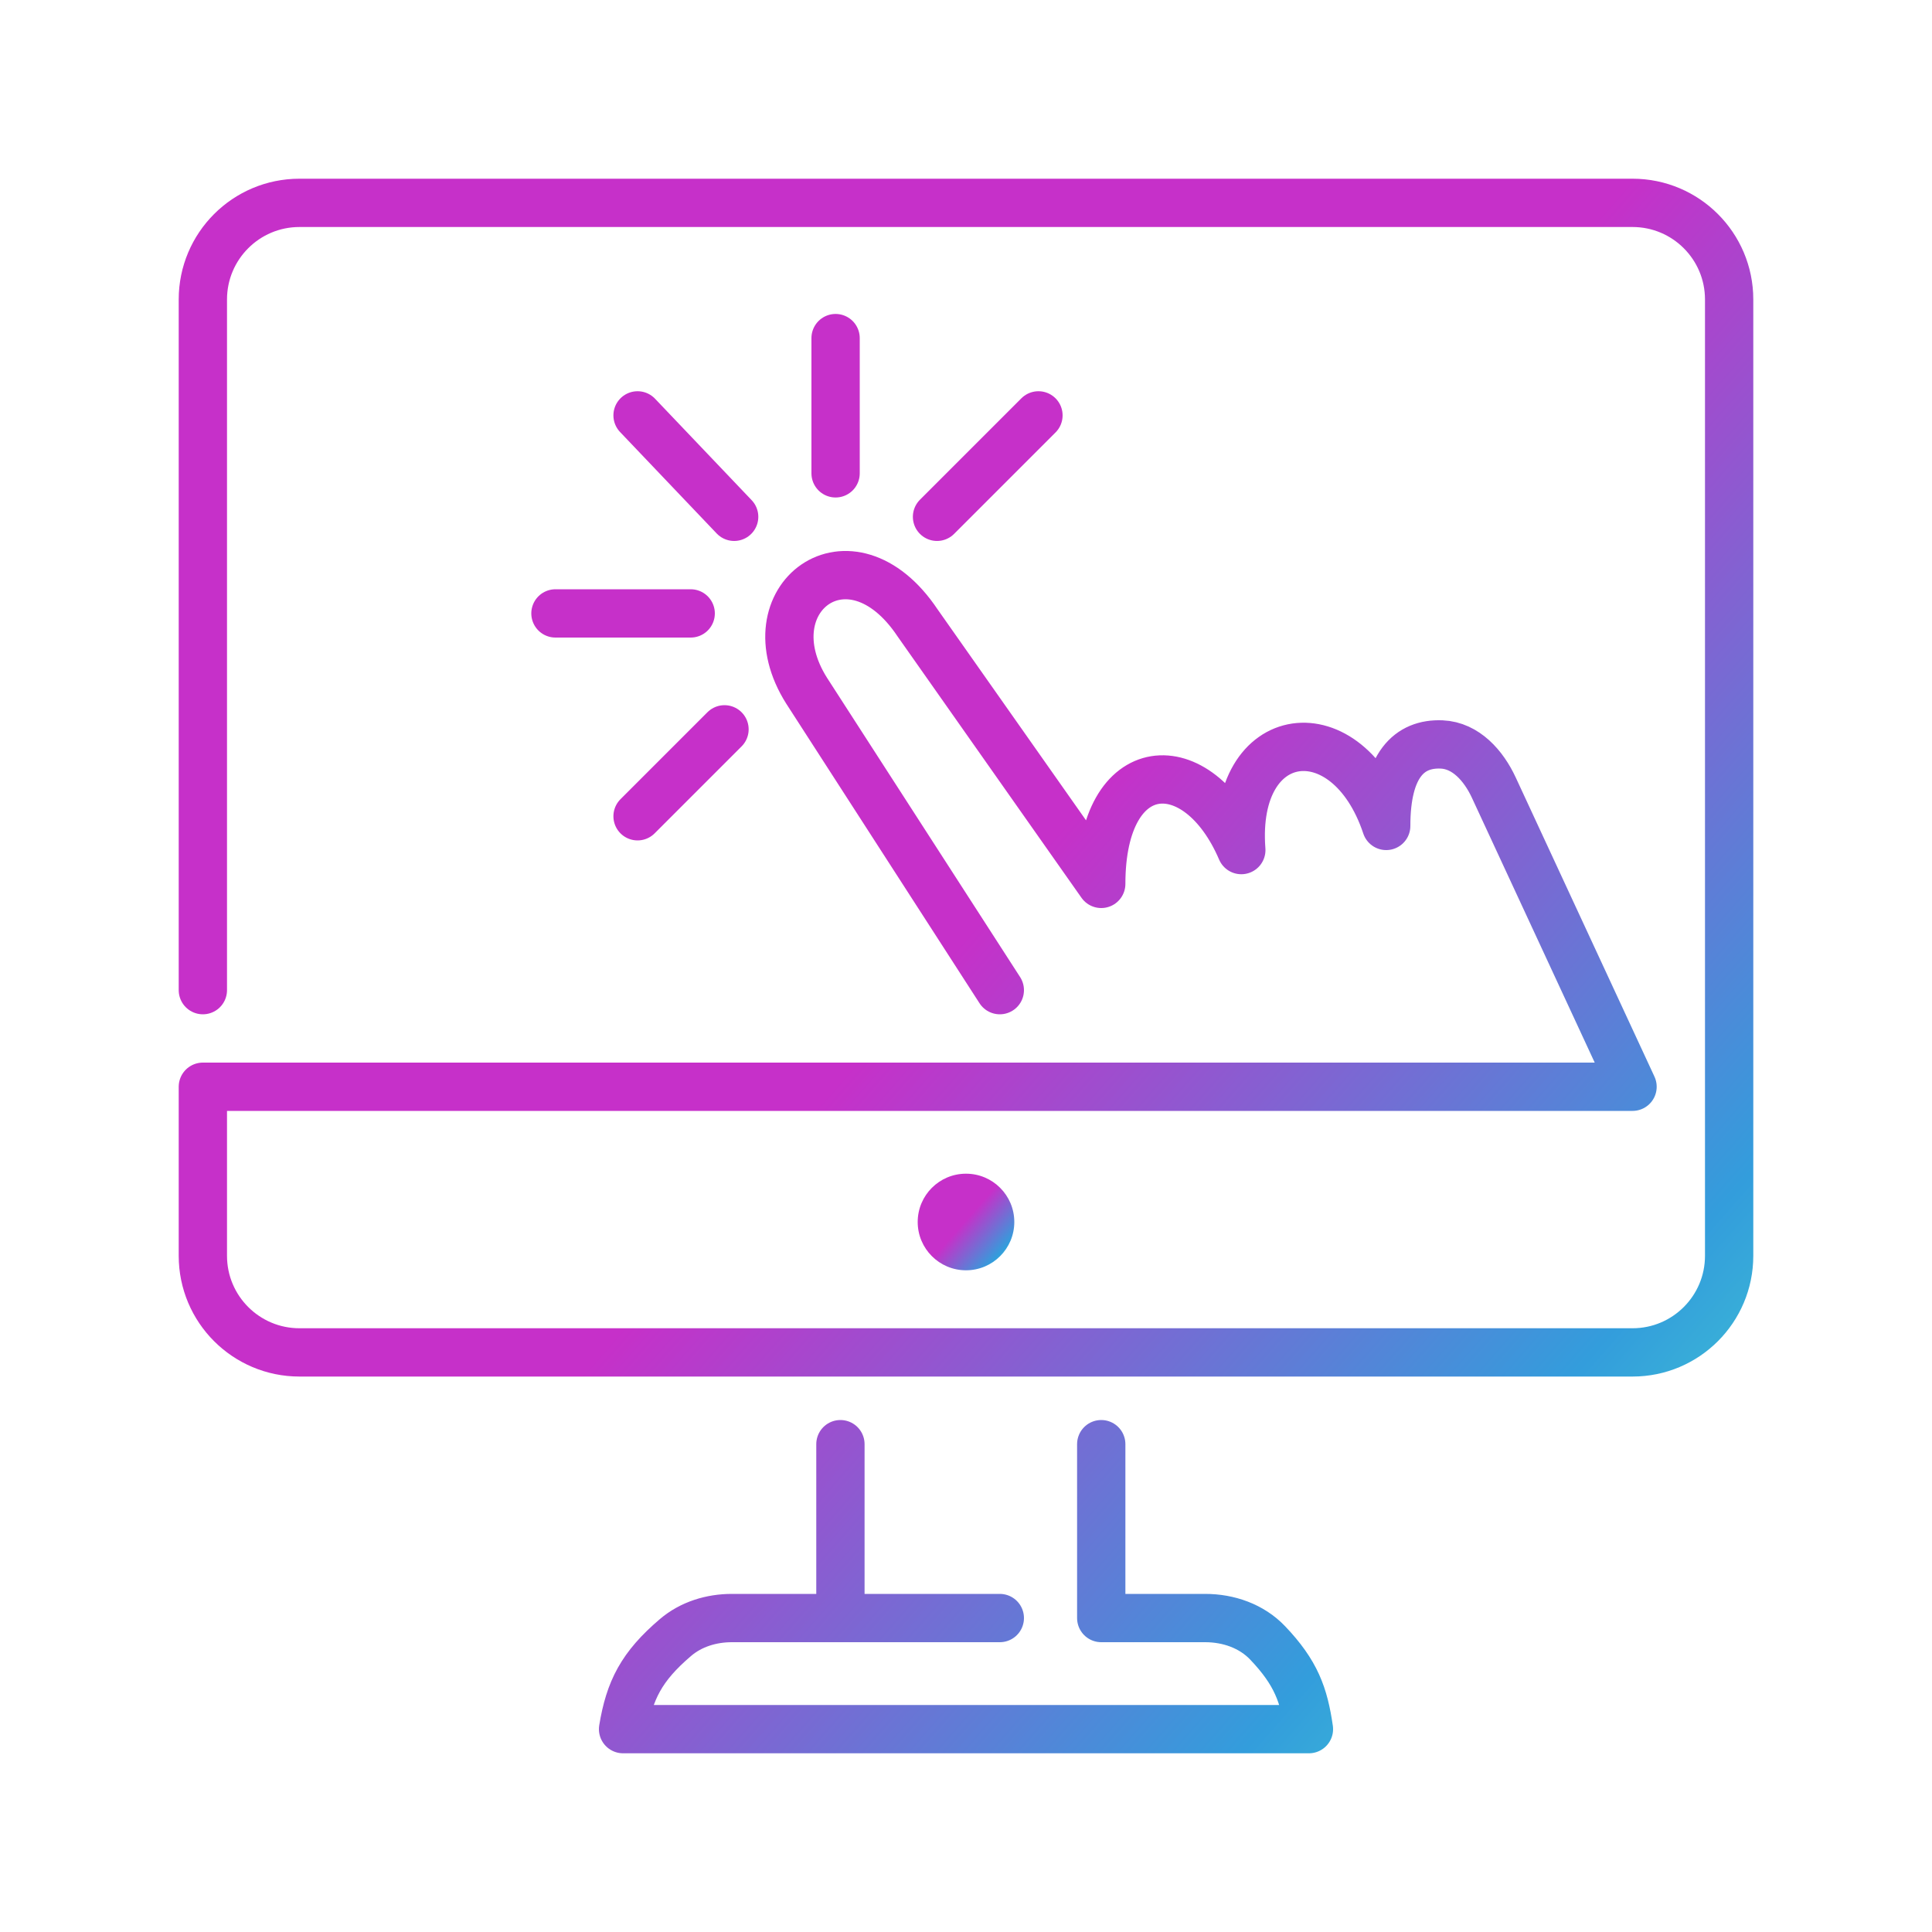
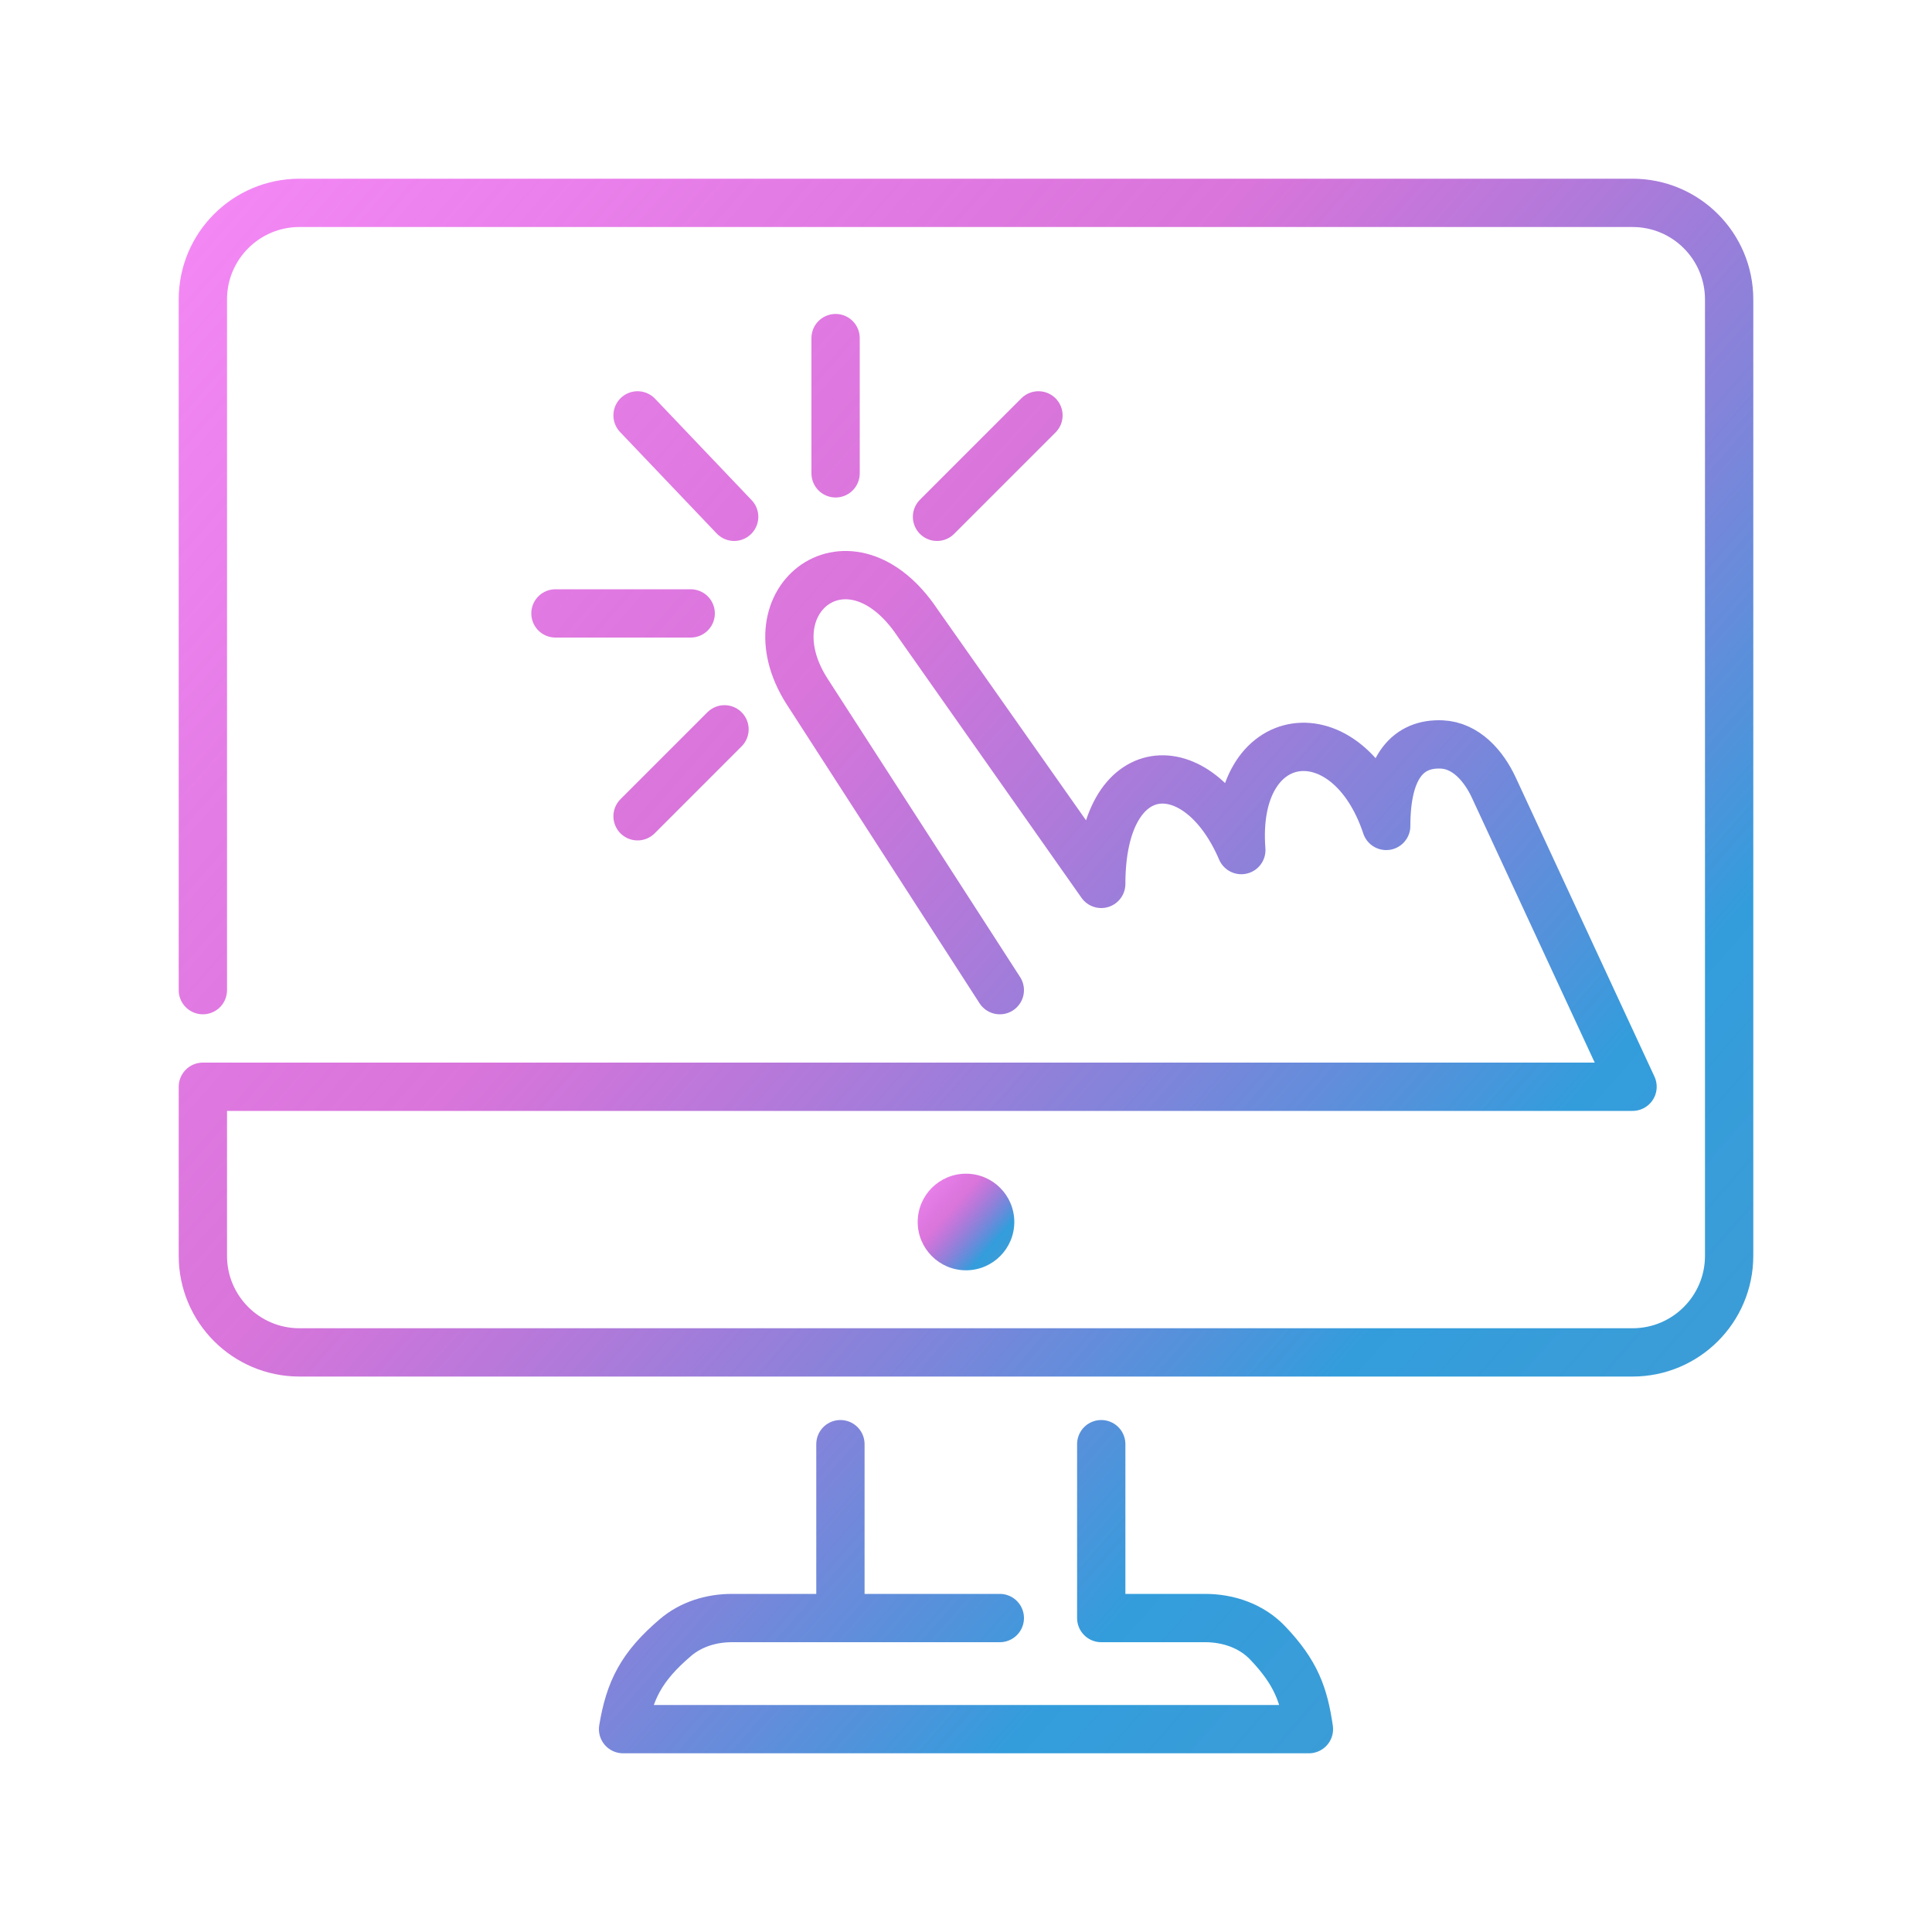
<svg xmlns="http://www.w3.org/2000/svg" width="200" height="200" viewBox="0 0 200 200" fill="none">
  <path d="M21 102.5V31C21 25.477 25.477 21 31 21H169C174.523 21 179 25.477 179 31V130C179 135.523 174.523 140 169 140H31C25.477 140 21 135.523 21 130V112.5H169L154.639 81.534C153.585 79.261 151.74 77.169 149.237 77.065C145.887 76.927 143.5 79.185 143.5 85.5C139.5 73.5 127.5 75 128.5 88C124 77.5 114 78 114 91.5L95 64.5C88 54 77.5 62 83.5 71.5L103.5 102.5M75 75.5L66 84.5M57.5 63.5H71.5M76 53.5L66 43M86.5 49V35M107.5 43L97 53.5M114 149.5V167.5H124.757C127.17 167.5 129.558 168.323 131.223 170.07C134.173 173.163 134.987 175.471 135.5 179H64.5C65.168 174.958 66.403 172.52 69.926 169.515C71.541 168.137 73.644 167.5 75.767 167.5H87M87 167.5V149.5M87 167.5H103.5" stroke="url(#paint0_linear_17_79)" stroke-width="5" stroke-linecap="round" stroke-linejoin="round" />
  <circle cx="100" cy="126.5" r="5" fill="url(#paint1_linear_17_79)" />
  <defs>
    <linearGradient id="paint0_linear_17_79" x1="21" y1="21" x2="188.523" y2="168.159" gradientUnits="userSpaceOnUse">
-       <stop offset="0.491" stop-color="#C630C9" />
-       <stop offset="0.837" stop-color="#339DDC" />
-       <stop offset="1" stop-color="#47DDCD" />
+       <stop stop-color="#F16BF3cc" />
+       <stop offset="0.359" stop-color="#C630C9aa" />
+       <stop offset="0.754" stop-color="#339DDC" />
+       <stop offset="1" stop-color="#3696CFee" />
    </linearGradient>
    <linearGradient id="paint1_linear_17_79" x1="95" y1="121.5" x2="105.603" y2="130.814" gradientUnits="userSpaceOnUse">
-       <stop offset="0.491" stop-color="#C630C9" />
-       <stop offset="0.837" stop-color="#339DDC" />
-       <stop offset="1" stop-color="#47DDCD" />
+       <stop stop-color="#F16BF3cc" />
+       <stop offset="0.359" stop-color="#C630C9aa" />
+       <stop offset="0.754" stop-color="#339DDC" />
+       <stop offset="1" stop-color="#3696CFee" />
    </linearGradient>
  </defs>
</svg>
